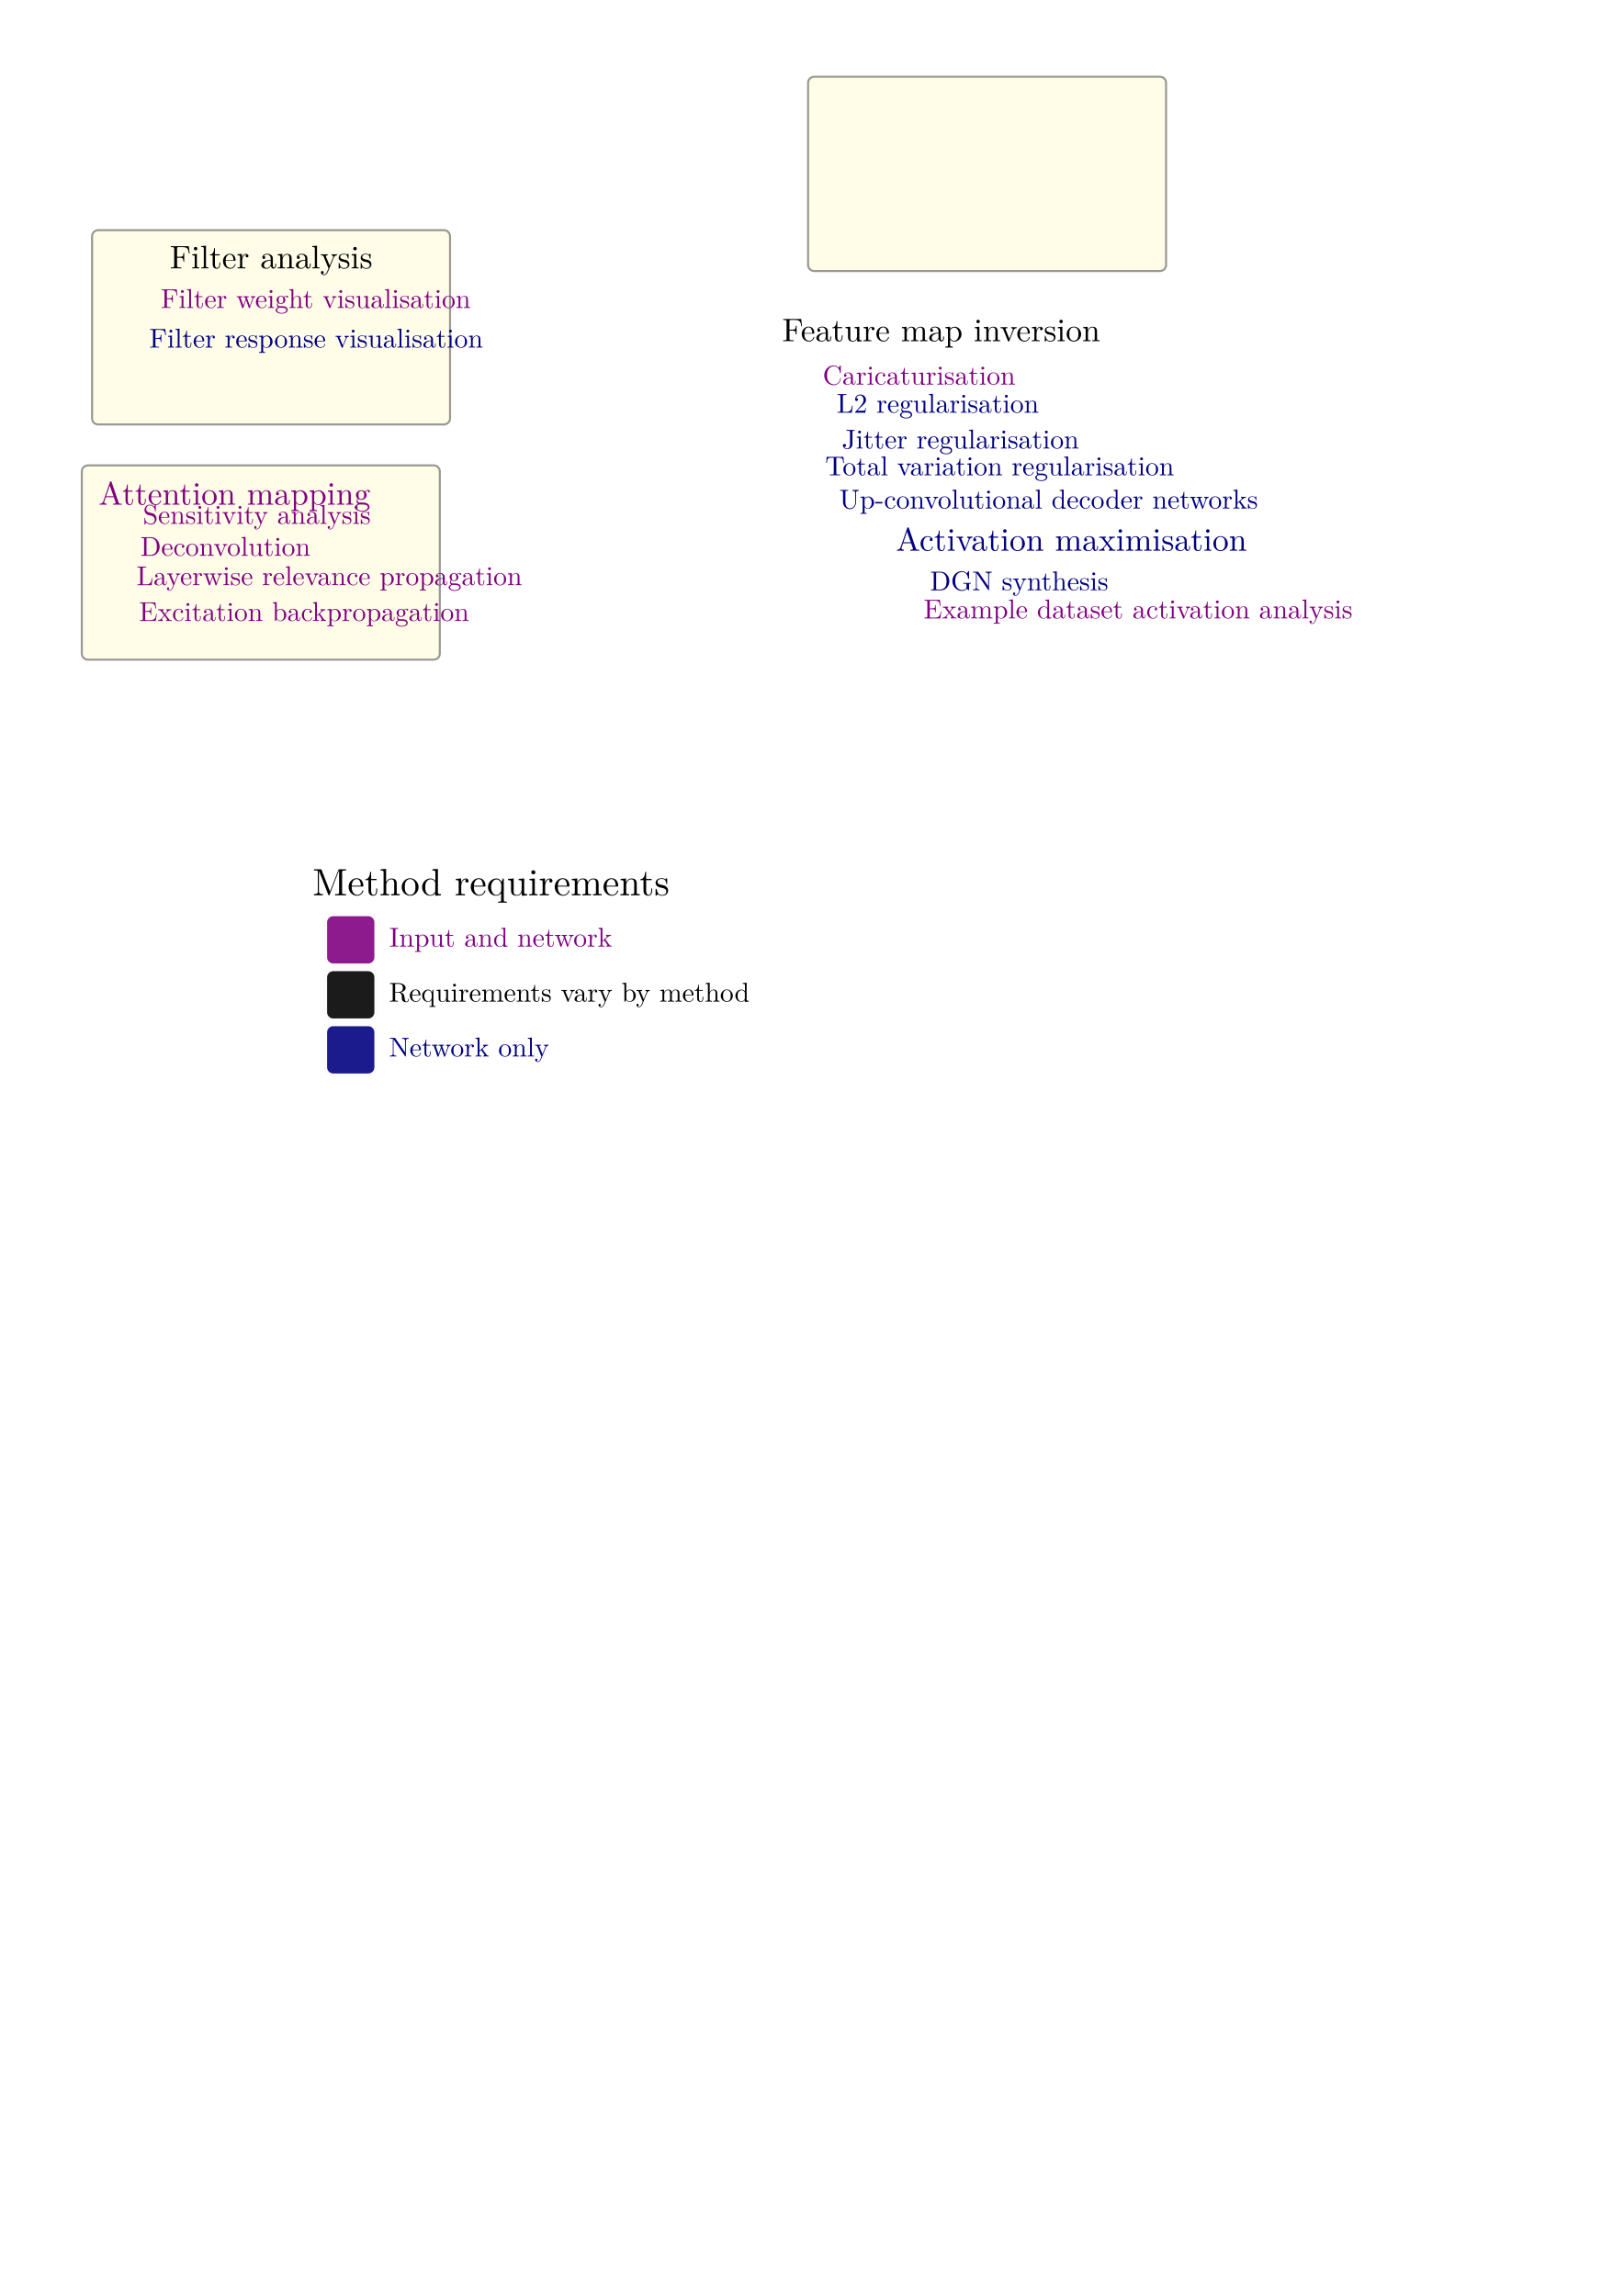
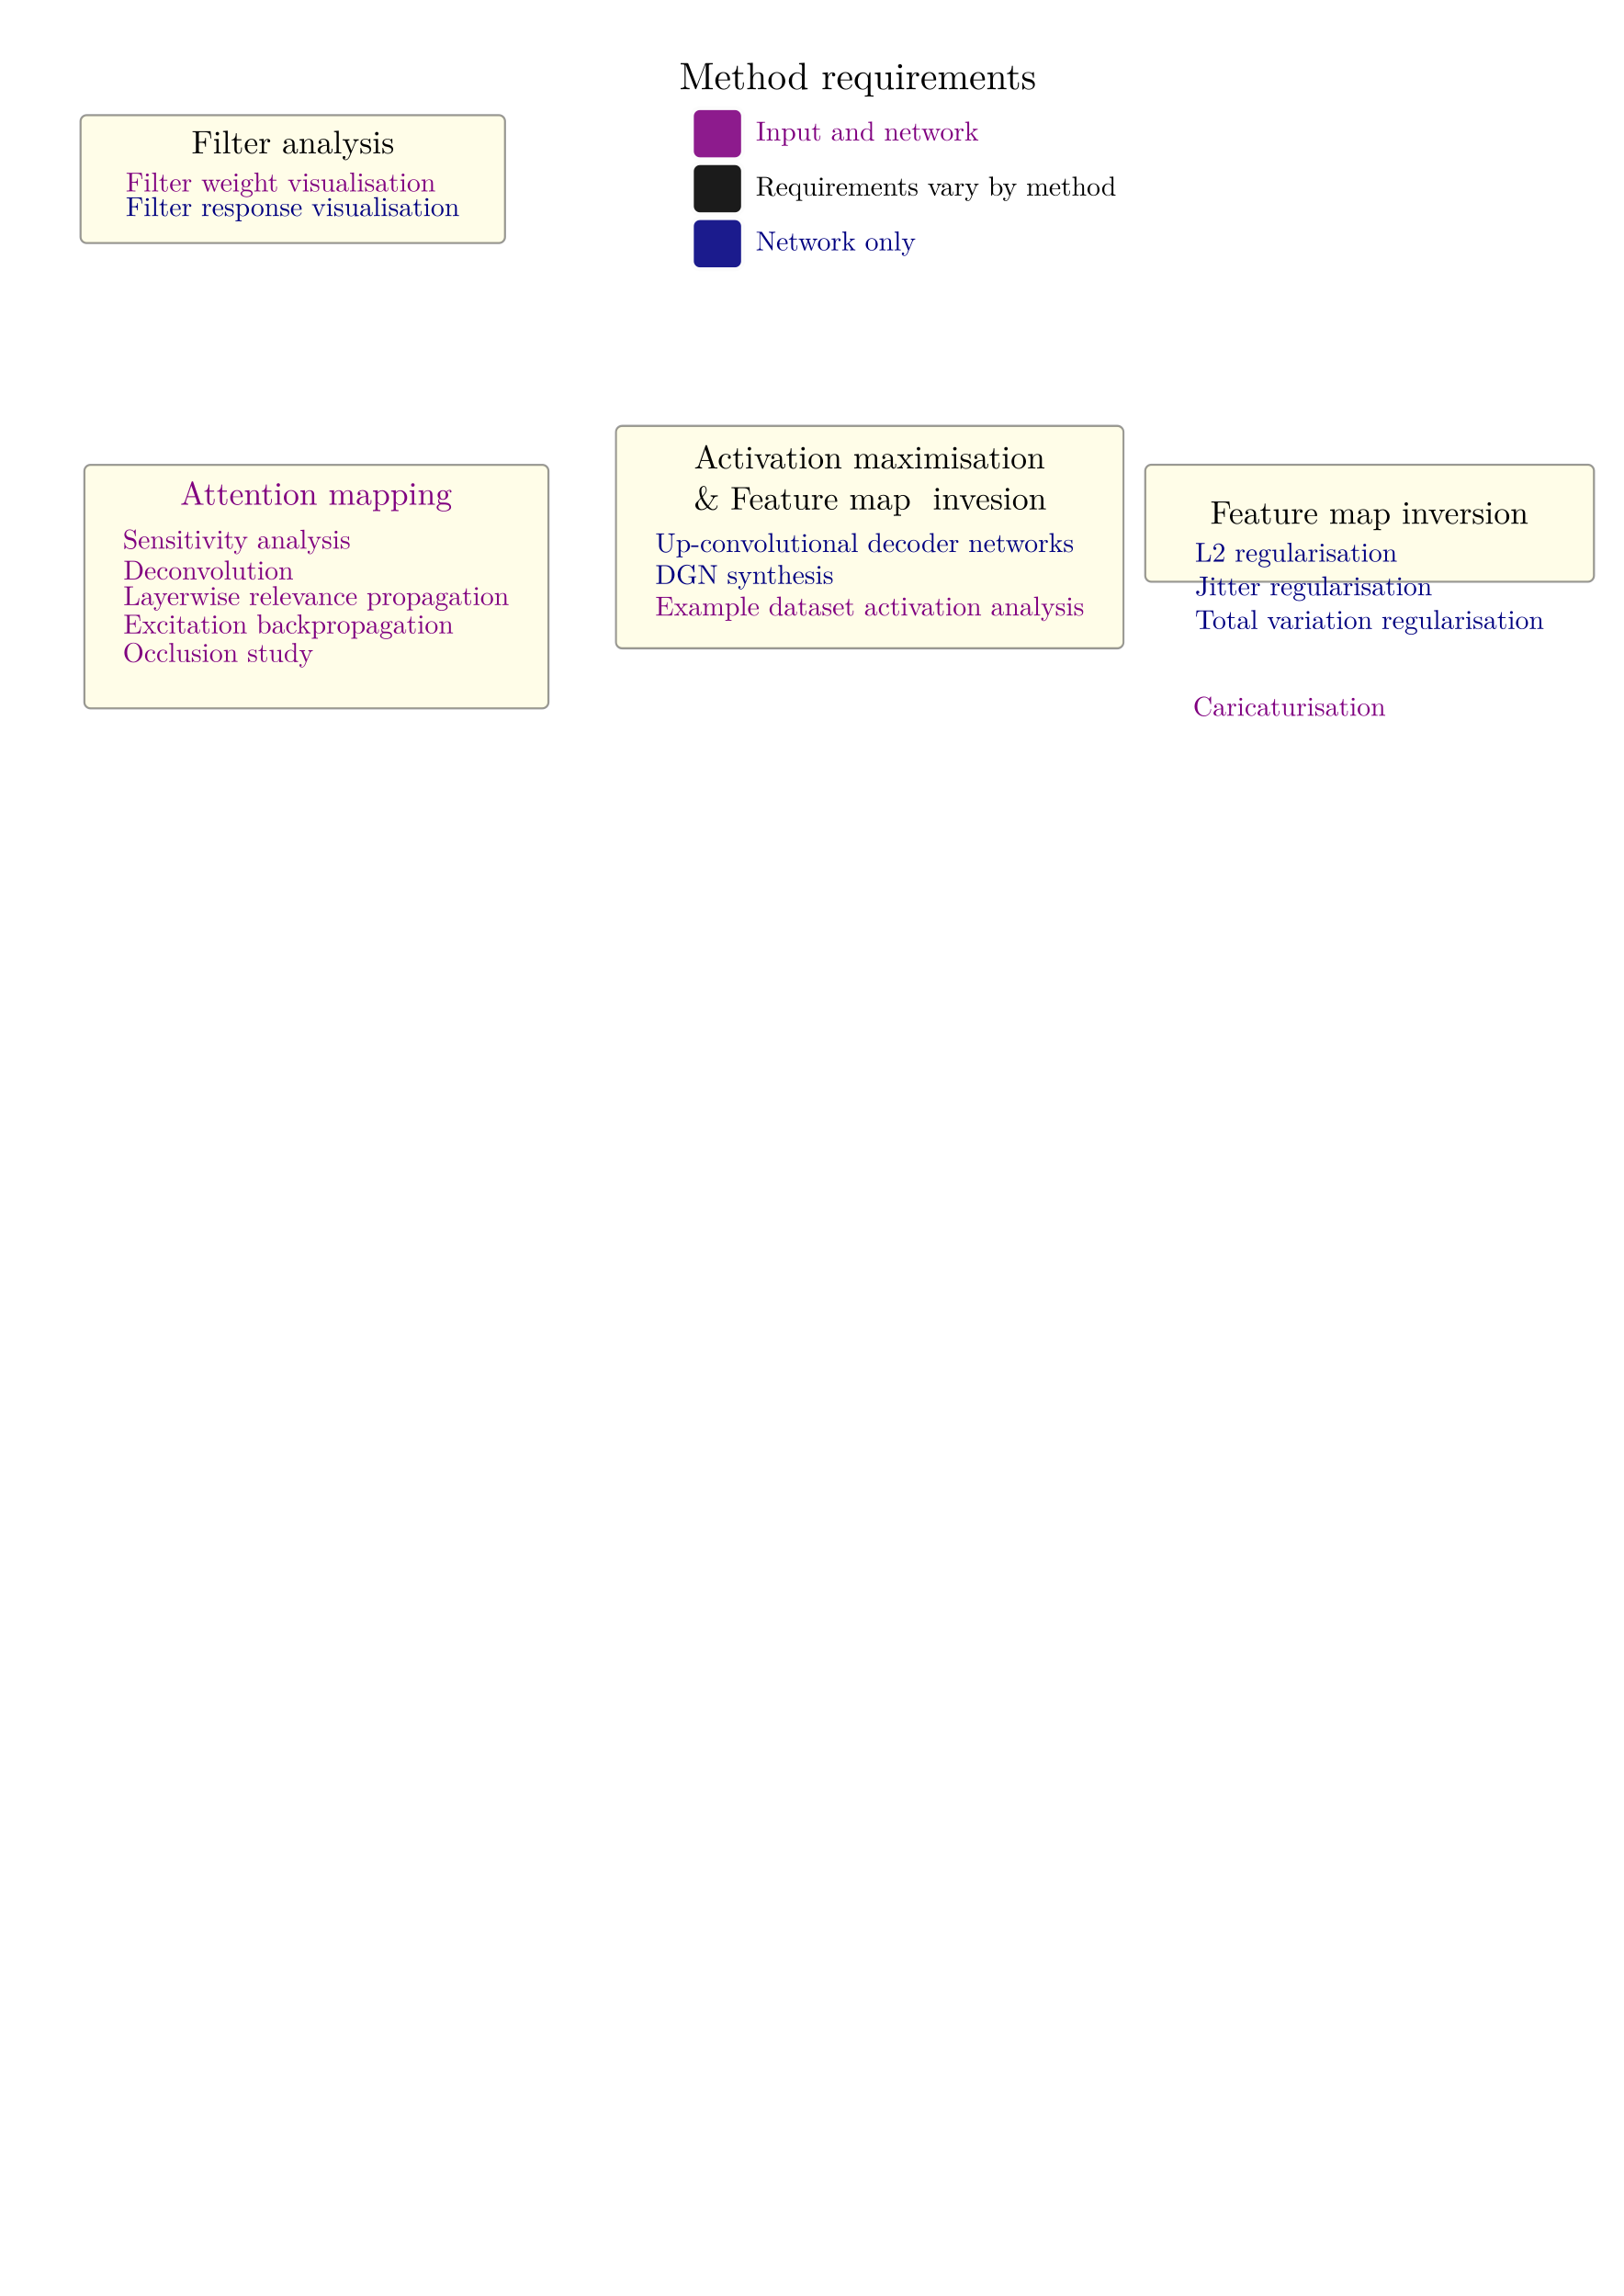
<svg xmlns="http://www.w3.org/2000/svg" width="210mm" height="297mm" viewBox="0 0 210 297" version="1.1" id="svg8">
  <defs id="defs2" />
  <g id="layer1">
-     <rect ry="0.794" rx="0.794" y="60.198" x="10.583" height="25.135" width="46.302" id="rect8516" style="opacity:1;vector-effect:none;fill:#fff692;fill-opacity:0.212;fill-rule:nonzero;stroke:#000000;stroke-width:0.265;stroke-linecap:butt;stroke-linejoin:miter;stroke-miterlimit:4;stroke-dasharray:none;stroke-dashoffset:0;stroke-opacity:0.4;paint-order:normal" />
-     <text xml:space="preserve" style="font-style:normal;font-variant:normal;font-weight:normal;font-stretch:normal;font-size:4.233px;line-height:125%;font-family:'Latin Modern Roman';-inkscape-font-specification:'Latin Modern Roman, Normal';font-variant-ligatures:normal;font-variant-caps:normal;font-variant-numeric:normal;font-feature-settings:normal;text-align:start;letter-spacing:0px;word-spacing:0px;writing-mode:lr-tb;text-anchor:start;fill:#000080;fill-opacity:1;stroke:none;stroke-width:0.265px;stroke-linecap:butt;stroke-linejoin:miter;stroke-opacity:1;" x="108.545" y="65.785" id="text8506">
-       <tspan id="tspan8504" x="108.545" y="65.785" style="font-style:normal;font-variant:normal;font-weight:normal;font-stretch:normal;font-size:3.528px;font-family:'Latin Modern Roman';-inkscape-font-specification:'Latin Modern Roman, Normal';font-variant-ligatures:normal;font-variant-caps:normal;font-variant-numeric:normal;font-feature-settings:normal;text-align:start;writing-mode:lr-tb;text-anchor:start;stroke-width:0.265px;fill:#000080;">Up-convolutional decoder networks</tspan>
+     <rect style="opacity:1;vector-effect:none;fill:#fff692;fill-opacity:0.212;fill-rule:nonzero;stroke:#000000;stroke-width:0.265;stroke-linecap:butt;stroke-linejoin:miter;stroke-miterlimit:4;stroke-dasharray:none;stroke-dashoffset:0;stroke-opacity:0.4;paint-order:normal" id="rect10187" width="58.035" height="15.137" x="148.119" y="60.115" rx="0.794" ry="0.794" />
+     <rect style="opacity:1;vector-effect:none;fill:#fff692;fill-opacity:0.212;fill-rule:nonzero;stroke:#000000;stroke-width:0.265;stroke-linecap:butt;stroke-linejoin:miter;stroke-miterlimit:4;stroke-dasharray:none;stroke-dashoffset:0;stroke-opacity:0.4;paint-order:normal" id="rect8419" width="54.895" height="16.542" x="10.419" y="14.898" rx="0.794" ry="0.794" />
+     <rect ry="0.794" rx="0.794" y="60.131" x="10.914" height="31.498" width="60.018" id="rect8516" style="opacity:1;vector-effect:none;fill:#fff692;fill-opacity:0.212;fill-rule:nonzero;stroke:#000000;stroke-width:0.265;stroke-linecap:butt;stroke-linejoin:miter;stroke-miterlimit:4;stroke-dasharray:none;stroke-dashoffset:0;stroke-opacity:0.4;paint-order:normal" />
+     <g id="g10162" transform="matrix(1,0,0,1.144642,-10.98423,53.46975)" style="stroke-width:0.935">
+       <rect style="opacity:1;vector-effect:none;fill:#fff692;fill-opacity:0.212;fill-rule:nonzero;stroke:#000000;stroke-width:0.248;stroke-linecap:butt;stroke-linejoin:miter;stroke-miterlimit:4;stroke-dasharray:none;stroke-dashoffset:0;stroke-opacity:0.4;paint-order:normal" id="rect8518" width="65.637" height="25.135" x="90.651" y="1.419" rx="0.794" ry="0.693" />
+     </g>
+     <text xml:space="preserve" style="font-style:normal;font-variant:normal;font-weight:normal;font-stretch:normal;font-size:4.233px;line-height:125%;font-family:'Latin Modern Roman';-inkscape-font-specification:'Latin Modern Roman, Normal';font-variant-ligatures:normal;font-variant-caps:normal;font-variant-numeric:normal;font-feature-settings:normal;text-align:start;letter-spacing:0px;word-spacing:0px;writing-mode:lr-tb;text-anchor:start;fill:#000000;fill-opacity:1;stroke:none;stroke-width:0.265px;stroke-linecap:butt;stroke-linejoin:miter;stroke-opacity:1" x="89.759" y="60.605" id="text8431">
+       <tspan id="tspan8429" x="89.759" y="60.605" style="font-style:normal;font-variant:normal;font-weight:normal;font-stretch:normal;font-size:4.233px;font-family:'Latin Modern Roman';-inkscape-font-specification:'Latin Modern Roman, Normal';font-variant-ligatures:normal;font-variant-caps:normal;font-variant-numeric:normal;font-feature-settings:normal;text-align:start;writing-mode:lr-tb;text-anchor:start;fill:#000000;stroke-width:0.265px">Activation maximisation</tspan>
+       <tspan x="89.759" y="65.896" style="font-style:normal;font-variant:normal;font-weight:normal;font-stretch:normal;font-size:4.233px;font-family:'Latin Modern Roman';-inkscape-font-specification:'Latin Modern Roman, Normal';font-variant-ligatures:normal;font-variant-caps:normal;font-variant-numeric:normal;font-feature-settings:normal;text-align:start;writing-mode:lr-tb;text-anchor:start;fill:#000000;stroke-width:0.265px" id="tspan10197">&amp; Feature map  invesion</tspan>
    </text>
-     <rect style="opacity:1;vector-effect:none;fill:#fff692;fill-opacity:0.212;fill-rule:nonzero;stroke:#000000;stroke-width:0.265;stroke-linecap:butt;stroke-linejoin:miter;stroke-miterlimit:4;stroke-dasharray:none;stroke-dashoffset:0;stroke-opacity:0.4;paint-order:normal" id="rect8419" width="46.302" height="25.135" x="11.906" y="29.771" rx="0.794" ry="0.794" />
-     <text xml:space="preserve" style="font-style:normal;font-variant:normal;font-weight:normal;font-stretch:normal;font-size:4.233px;line-height:125%;font-family:'Latin Modern Roman';-inkscape-font-specification:'Latin Modern Roman, Normal';font-variant-ligatures:normal;font-variant-caps:normal;font-variant-numeric:normal;font-feature-settings:normal;text-align:start;letter-spacing:0px;word-spacing:0px;writing-mode:lr-tb;text-anchor:start;fill:#000000;fill-opacity:1;stroke:none;stroke-width:0.265px;stroke-linecap:butt;stroke-linejoin:miter;stroke-opacity:1" x="21.951" y="34.717" id="text8423">
-       <tspan id="tspan8421" x="21.951" y="34.717" style="font-style:normal;font-variant:normal;font-weight:normal;font-stretch:normal;font-size:4.233px;font-family:'Latin Modern Roman';-inkscape-font-specification:'Latin Modern Roman, Normal';font-variant-ligatures:normal;font-variant-caps:normal;font-variant-numeric:normal;font-feature-settings:normal;text-align:start;writing-mode:lr-tb;text-anchor:start;stroke-width:0.265px">Filter analysis</tspan>
+     <text id="text8435" y="67.752" x="156.529" style="font-style:normal;font-variant:normal;font-weight:normal;font-stretch:normal;font-size:4.233px;line-height:125%;font-family:'Latin Modern Roman';-inkscape-font-specification:'Latin Modern Roman, Normal';font-variant-ligatures:normal;font-variant-caps:normal;font-variant-numeric:normal;font-feature-settings:normal;text-align:start;letter-spacing:0px;word-spacing:0px;writing-mode:lr-tb;text-anchor:start;fill:#000000;fill-opacity:1;stroke:none;stroke-width:0.265px;stroke-linecap:butt;stroke-linejoin:miter;stroke-opacity:1" xml:space="preserve">
+       <tspan style="font-style:normal;font-variant:normal;font-weight:normal;font-stretch:normal;font-size:4.233px;font-family:'Latin Modern Roman';-inkscape-font-specification:'Latin Modern Roman, Normal';font-variant-ligatures:normal;font-variant-caps:normal;font-variant-numeric:normal;font-feature-settings:normal;text-align:start;writing-mode:lr-tb;text-anchor:start;stroke-width:0.265px" y="67.752" x="156.529" id="tspan8433">Feature map inversion</tspan>
    </text>
-     <text id="text8427" y="65.29" x="12.741" style="font-style:normal;font-variant:normal;font-weight:normal;font-stretch:normal;font-size:4.233px;line-height:125%;font-family:'Latin Modern Roman';-inkscape-font-specification:'Latin Modern Roman, Normal';font-variant-ligatures:normal;font-variant-caps:normal;font-variant-numeric:normal;font-feature-settings:normal;text-align:start;letter-spacing:0px;word-spacing:0px;writing-mode:lr-tb;text-anchor:start;fill:#800080;fill-opacity:1;stroke:none;stroke-width:0.265px;stroke-linecap:butt;stroke-linejoin:miter;stroke-opacity:1;" xml:space="preserve">
-       <tspan style="font-style:normal;font-variant:normal;font-weight:normal;font-stretch:normal;font-size:4.233px;font-family:'Latin Modern Roman';-inkscape-font-specification:'Latin Modern Roman, Normal';font-variant-ligatures:normal;font-variant-caps:normal;font-variant-numeric:normal;font-feature-settings:normal;text-align:start;writing-mode:lr-tb;text-anchor:start;stroke-width:0.265px;fill:#800080;" y="65.29" x="12.741" id="tspan8425">Attention mapping</tspan>
+     <text xml:space="preserve" style="font-style:normal;font-variant:normal;font-weight:normal;font-stretch:normal;font-size:4.233px;line-height:125%;font-family:'Latin Modern Roman';-inkscape-font-specification:'Latin Modern Roman, Normal';font-variant-ligatures:normal;font-variant-caps:normal;font-variant-numeric:normal;font-feature-settings:normal;text-align:start;letter-spacing:0px;word-spacing:0px;writing-mode:lr-tb;text-anchor:start;fill:#000000;fill-opacity:1;stroke:none;stroke-width:0.265px;stroke-linecap:butt;stroke-linejoin:miter;stroke-opacity:1" x="24.761" y="19.844" id="text8423">
+       <tspan id="tspan8421" x="24.761" y="19.844" style="font-style:normal;font-variant:normal;font-weight:normal;font-stretch:normal;font-size:4.233px;font-family:'Latin Modern Roman';-inkscape-font-specification:'Latin Modern Roman, Normal';font-variant-ligatures:normal;font-variant-caps:normal;font-variant-numeric:normal;font-feature-settings:normal;text-align:start;writing-mode:lr-tb;text-anchor:start;stroke-width:0.265px">Filter analysis</tspan>
    </text>
-     <text xml:space="preserve" style="font-style:normal;font-variant:normal;font-weight:normal;font-stretch:normal;font-size:4.233px;line-height:125%;font-family:'Latin Modern Roman';-inkscape-font-specification:'Latin Modern Roman, Normal';font-variant-ligatures:normal;font-variant-caps:normal;font-variant-numeric:normal;font-feature-settings:normal;text-align:start;letter-spacing:0px;word-spacing:0px;writing-mode:lr-tb;text-anchor:start;fill:#000080;fill-opacity:1;stroke:none;stroke-width:0.265px;stroke-linecap:butt;stroke-linejoin:miter;stroke-opacity:1;" x="115.861" y="71.239" id="text8431">
-       <tspan id="tspan8429" x="115.861" y="71.239" style="font-style:normal;font-variant:normal;font-weight:normal;font-stretch:normal;font-size:4.233px;font-family:'Latin Modern Roman';-inkscape-font-specification:'Latin Modern Roman, Normal';font-variant-ligatures:normal;font-variant-caps:normal;font-variant-numeric:normal;font-feature-settings:normal;text-align:start;writing-mode:lr-tb;text-anchor:start;stroke-width:0.265px;fill:#000080;">Activation maximisation</tspan>
-     </text>
-     <text id="text8435" y="44.137" x="101.153" style="font-style:normal;font-variant:normal;font-weight:normal;font-stretch:normal;font-size:4.233px;line-height:125%;font-family:'Latin Modern Roman';-inkscape-font-specification:'Latin Modern Roman, Normal';font-variant-ligatures:normal;font-variant-caps:normal;font-variant-numeric:normal;font-feature-settings:normal;text-align:start;letter-spacing:0px;word-spacing:0px;writing-mode:lr-tb;text-anchor:start;fill:#000000;fill-opacity:1;stroke:none;stroke-width:0.265px;stroke-linecap:butt;stroke-linejoin:miter;stroke-opacity:1" xml:space="preserve">
-       <tspan style="font-style:normal;font-variant:normal;font-weight:normal;font-stretch:normal;font-size:4.233px;font-family:'Latin Modern Roman';-inkscape-font-specification:'Latin Modern Roman, Normal';font-variant-ligatures:normal;font-variant-caps:normal;font-variant-numeric:normal;font-feature-settings:normal;text-align:start;writing-mode:lr-tb;text-anchor:start;stroke-width:0.265px" y="44.137" x="101.153" id="tspan8433">Feature map inversion</tspan>
-     </text>
-     <text id="text8443" y="39.84" x="20.794" style="font-style:normal;font-variant:normal;font-weight:normal;font-stretch:normal;font-size:4.233px;line-height:125%;font-family:'Latin Modern Roman';-inkscape-font-specification:'Latin Modern Roman, Normal';font-variant-ligatures:normal;font-variant-caps:normal;font-variant-numeric:normal;font-feature-settings:normal;text-align:start;letter-spacing:0px;word-spacing:0px;writing-mode:lr-tb;text-anchor:start;fill:#800080;fill-opacity:1;stroke:none;stroke-width:0.265px;stroke-linecap:butt;stroke-linejoin:miter;stroke-opacity:1;" xml:space="preserve">
-       <tspan style="font-style:normal;font-variant:normal;font-weight:normal;font-stretch:normal;font-size:3.528px;font-family:'Latin Modern Roman';-inkscape-font-specification:'Latin Modern Roman, Normal';font-variant-ligatures:normal;font-variant-caps:normal;font-variant-numeric:normal;font-feature-settings:normal;text-align:start;writing-mode:lr-tb;text-anchor:start;stroke-width:0.265px;fill:#800080;" y="39.84" x="20.794" id="tspan8441">Filter weight visualisation</tspan>
-     </text>
-     <text xml:space="preserve" style="font-style:normal;font-variant:normal;font-weight:normal;font-stretch:normal;font-size:4.233px;line-height:125%;font-family:'Latin Modern Roman';-inkscape-font-specification:'Latin Modern Roman, Normal';font-variant-ligatures:normal;font-variant-caps:normal;font-variant-numeric:normal;font-feature-settings:normal;text-align:start;letter-spacing:0px;word-spacing:0px;writing-mode:lr-tb;text-anchor:start;fill:#000080;fill-opacity:1;stroke:none;stroke-width:0.265px;stroke-linecap:butt;stroke-linejoin:miter;stroke-opacity:1;" x="19.307" y="44.963" id="text8447">
-       <tspan id="tspan8445" x="19.307" y="44.963" style="font-style:normal;font-variant:normal;font-weight:normal;font-stretch:normal;font-size:3.528px;font-family:'Latin Modern Roman';-inkscape-font-specification:'Latin Modern Roman, Normal';font-variant-ligatures:normal;font-variant-caps:normal;font-variant-numeric:normal;font-feature-settings:normal;text-align:start;writing-mode:lr-tb;text-anchor:start;stroke-width:0.265px;fill:#000080;">Filter response visualisation</tspan>
-     </text>
-     <text id="text8451" y="71.9" x="18.15" style="font-style:normal;font-variant:normal;font-weight:normal;font-stretch:normal;font-size:4.233px;line-height:125%;font-family:'Latin Modern Roman';-inkscape-font-specification:'Latin Modern Roman, Normal';font-variant-ligatures:normal;font-variant-caps:normal;font-variant-numeric:normal;font-feature-settings:normal;text-align:start;letter-spacing:0px;word-spacing:0px;writing-mode:lr-tb;text-anchor:start;fill:#800080;fill-opacity:1;stroke:none;stroke-width:0.265px;stroke-linecap:butt;stroke-linejoin:miter;stroke-opacity:1;" xml:space="preserve">
-       <tspan style="font-style:normal;font-variant:normal;font-weight:normal;font-stretch:normal;font-size:3.528px;font-family:'Latin Modern Roman';-inkscape-font-specification:'Latin Modern Roman, Normal';font-variant-ligatures:normal;font-variant-caps:normal;font-variant-numeric:normal;font-feature-settings:normal;text-align:start;writing-mode:lr-tb;text-anchor:start;stroke-width:0.265px;fill:#800080;" y="71.9" x="18.15" id="tspan8449">Deconvolution</tspan>
-     </text>
-     <text xml:space="preserve" style="font-style:normal;font-variant:normal;font-weight:normal;font-stretch:normal;font-size:4.233px;line-height:125%;font-family:'Latin Modern Roman';-inkscape-font-specification:'Latin Modern Roman, Normal';font-variant-ligatures:normal;font-variant-caps:normal;font-variant-numeric:normal;font-feature-settings:normal;text-align:start;letter-spacing:0px;word-spacing:0px;writing-mode:lr-tb;text-anchor:start;fill:#800080;fill-opacity:1;stroke:none;stroke-width:0.265px;stroke-linecap:butt;stroke-linejoin:miter;stroke-opacity:1;" x="17.655" y="75.701" id="text8455">
-       <tspan id="tspan8453" x="17.655" y="75.701" style="font-style:normal;font-variant:normal;font-weight:normal;font-stretch:normal;font-size:3.528px;font-family:'Latin Modern Roman';-inkscape-font-specification:'Latin Modern Roman, Normal';font-variant-ligatures:normal;font-variant-caps:normal;font-variant-numeric:normal;font-feature-settings:normal;text-align:start;writing-mode:lr-tb;text-anchor:start;stroke-width:0.265px;fill:#800080;">Layerwise relevance propagation</tspan>
-     </text>
-     <text id="text8459" y="80.328" x="17.985" style="font-style:normal;font-variant:normal;font-weight:normal;font-stretch:normal;font-size:4.233px;line-height:125%;font-family:'Latin Modern Roman';-inkscape-font-specification:'Latin Modern Roman, Normal';font-variant-ligatures:normal;font-variant-caps:normal;font-variant-numeric:normal;font-feature-settings:normal;text-align:start;letter-spacing:0px;word-spacing:0px;writing-mode:lr-tb;text-anchor:start;fill:#800080;fill-opacity:1;stroke:none;stroke-width:0.265px;stroke-linecap:butt;stroke-linejoin:miter;stroke-opacity:1;" xml:space="preserve">
-       <tspan style="font-style:normal;font-variant:normal;font-weight:normal;font-stretch:normal;font-size:3.528px;font-family:'Latin Modern Roman';-inkscape-font-specification:'Latin Modern Roman, Normal';font-variant-ligatures:normal;font-variant-caps:normal;font-variant-numeric:normal;font-feature-settings:normal;text-align:start;writing-mode:lr-tb;text-anchor:start;stroke-width:0.265px;fill:#800080;" y="80.328" x="17.985" id="tspan8457">Excitation backpropagation</tspan>
-     </text>
-     <text xml:space="preserve" style="font-style:normal;font-variant:normal;font-weight:normal;font-stretch:normal;font-size:4.233px;line-height:125%;font-family:'Latin Modern Roman';-inkscape-font-specification:'Latin Modern Roman, Normal';font-variant-ligatures:normal;font-variant-caps:normal;font-variant-numeric:normal;font-feature-settings:normal;text-align:start;letter-spacing:0px;word-spacing:0px;writing-mode:lr-tb;text-anchor:start;fill:#800080;fill-opacity:1;stroke:none;stroke-width:0.265px;stroke-linecap:butt;stroke-linejoin:miter;stroke-opacity:1;" x="106.397" y="49.755" id="text8463">
-       <tspan id="tspan8461" x="106.397" y="49.755" style="font-style:normal;font-variant:normal;font-weight:normal;font-stretch:normal;font-size:3.528px;font-family:'Latin Modern Roman';-inkscape-font-specification:'Latin Modern Roman, Normal';font-variant-ligatures:normal;font-variant-caps:normal;font-variant-numeric:normal;font-feature-settings:normal;text-align:start;writing-mode:lr-tb;text-anchor:start;stroke-width:0.265px;fill:#800080;">Caricaturisation</tspan>
-     </text>
-     <text id="text8486" y="76.362" x="120.278" style="font-style:normal;font-variant:normal;font-weight:normal;font-stretch:normal;font-size:4.233px;line-height:125%;font-family:'Latin Modern Roman';-inkscape-font-specification:'Latin Modern Roman, Normal';font-variant-ligatures:normal;font-variant-caps:normal;font-variant-numeric:normal;font-feature-settings:normal;text-align:start;letter-spacing:0px;word-spacing:0px;writing-mode:lr-tb;text-anchor:start;fill:#000080;fill-opacity:1;stroke:none;stroke-width:0.265px;stroke-linecap:butt;stroke-linejoin:miter;stroke-opacity:1;" xml:space="preserve">
-       <tspan style="font-style:normal;font-variant:normal;font-weight:normal;font-stretch:normal;font-size:3.528px;font-family:'Latin Modern Roman';-inkscape-font-specification:'Latin Modern Roman, Normal';font-variant-ligatures:normal;font-variant-caps:normal;font-variant-numeric:normal;font-feature-settings:normal;text-align:start;writing-mode:lr-tb;text-anchor:start;stroke-width:0.265px;fill:#000080;" y="76.362" x="120.278" id="tspan8484">DGN synthesis</tspan>
+     <g id="g10113" transform="translate(-3.044083,-17.02135)">
+       <text xml:space="preserve" style="font-style:normal;font-variant:normal;font-weight:normal;font-stretch:normal;font-size:4.233px;line-height:125%;font-family:'Latin Modern Roman';-inkscape-font-specification:'Latin Modern Roman, Normal';font-variant-ligatures:normal;font-variant-caps:normal;font-variant-numeric:normal;font-feature-settings:normal;text-align:start;letter-spacing:0px;word-spacing:0px;writing-mode:lr-tb;text-anchor:start;fill:#800080;fill-opacity:1;stroke:none;stroke-width:0.265px;stroke-linecap:butt;stroke-linejoin:miter;stroke-opacity:1" x="19.307" y="41.788" id="text8443">
+         <tspan id="tspan8441" x="19.307" y="41.788" style="font-style:normal;font-variant:normal;font-weight:normal;font-stretch:normal;font-size:3.528px;font-family:'Latin Modern Roman';-inkscape-font-specification:'Latin Modern Roman, Normal';font-variant-ligatures:normal;font-variant-caps:normal;font-variant-numeric:normal;font-feature-settings:normal;text-align:start;writing-mode:lr-tb;text-anchor:start;fill:#800080;stroke-width:0.265px">Filter weight visualisation</tspan>
+       </text>
+       <text id="text8447" y="44.963" x="19.307" style="font-style:normal;font-variant:normal;font-weight:normal;font-stretch:normal;font-size:4.233px;line-height:125%;font-family:'Latin Modern Roman';-inkscape-font-specification:'Latin Modern Roman, Normal';font-variant-ligatures:normal;font-variant-caps:normal;font-variant-numeric:normal;font-feature-settings:normal;text-align:start;letter-spacing:0px;word-spacing:0px;writing-mode:lr-tb;text-anchor:start;fill:#000080;fill-opacity:1;stroke:none;stroke-width:0.265px;stroke-linecap:butt;stroke-linejoin:miter;stroke-opacity:1" xml:space="preserve">
+         <tspan style="font-style:normal;font-variant:normal;font-weight:normal;font-stretch:normal;font-size:3.528px;font-family:'Latin Modern Roman';-inkscape-font-specification:'Latin Modern Roman, Normal';font-variant-ligatures:normal;font-variant-caps:normal;font-variant-numeric:normal;font-feature-settings:normal;text-align:start;writing-mode:lr-tb;text-anchor:start;fill:#000080;stroke-width:0.265px" y="44.963" x="19.307" id="tspan8445">Filter response visualisation</tspan>
+       </text>
+     </g>
+     <text xml:space="preserve" style="font-style:normal;font-variant:normal;font-weight:normal;font-stretch:normal;font-size:4.233px;line-height:125%;font-family:'Latin Modern Roman';-inkscape-font-specification:'Latin Modern Roman, Normal';font-variant-ligatures:normal;font-variant-caps:normal;font-variant-numeric:normal;font-feature-settings:normal;text-align:start;letter-spacing:0px;word-spacing:0px;writing-mode:lr-tb;text-anchor:start;fill:#800080;fill-opacity:1;stroke:none;stroke-width:0.265px;stroke-linecap:butt;stroke-linejoin:miter;stroke-opacity:1" x="154.292" y="92.587" id="text8463">
+       <tspan id="tspan8461" x="154.292" y="92.587" style="font-style:normal;font-variant:normal;font-weight:normal;font-stretch:normal;font-size:3.528px;font-family:'Latin Modern Roman';-inkscape-font-specification:'Latin Modern Roman, Normal';font-variant-ligatures:normal;font-variant-caps:normal;font-variant-numeric:normal;font-feature-settings:normal;text-align:start;writing-mode:lr-tb;text-anchor:start;fill:#800080;stroke-width:0.265px">Caricaturisation</tspan>
    </text>
    <text xml:space="preserve" style="font-style:normal;font-variant:normal;font-weight:normal;font-stretch:normal;font-size:4.233px;line-height:125%;font-family:'Latin Modern Roman';-inkscape-font-specification:'Latin Modern Roman, Normal';font-variant-ligatures:normal;font-variant-caps:normal;font-variant-numeric:normal;font-feature-settings:normal;text-align:start;letter-spacing:0px;word-spacing:0px;writing-mode:lr-tb;text-anchor:start;fill:#000000;fill-opacity:1;stroke:none;stroke-width:0.265px;stroke-linecap:butt;stroke-linejoin:miter;stroke-opacity:1" x="16.828" y="90.904" id="text8490">
      <tspan id="tspan8488" x="16.828" y="94.845" style="font-style:normal;font-variant:normal;font-weight:normal;font-stretch:normal;font-size:3.528px;font-family:'Latin Modern Roman';-inkscape-font-specification:'Latin Modern Roman, Normal';font-variant-ligatures:normal;font-variant-caps:normal;font-variant-numeric:normal;font-feature-settings:normal;text-align:start;writing-mode:lr-tb;text-anchor:start;stroke-width:0.265px" />
    </text>
-     <text xml:space="preserve" style="font-style:normal;font-variant:normal;font-weight:normal;font-stretch:normal;font-size:4.233px;line-height:125%;font-family:'Latin Modern Roman';-inkscape-font-specification:'Latin Modern Roman, Normal';font-variant-ligatures:normal;font-variant-caps:normal;font-variant-numeric:normal;font-feature-settings:normal;text-align:start;letter-spacing:0px;word-spacing:0px;writing-mode:lr-tb;text-anchor:start;fill:#800080;fill-opacity:1;stroke:none;stroke-width:0.265px;stroke-linecap:butt;stroke-linejoin:miter;stroke-opacity:1;" x="18.481" y="67.768" id="text8494">
-       <tspan id="tspan8492" x="18.481" y="67.768" style="font-style:normal;font-variant:normal;font-weight:normal;font-stretch:normal;font-size:3.528px;font-family:'Latin Modern Roman';-inkscape-font-specification:'Latin Modern Roman, Normal';font-variant-ligatures:normal;font-variant-caps:normal;font-variant-numeric:normal;font-feature-settings:normal;text-align:start;writing-mode:lr-tb;text-anchor:start;stroke-width:0.265px;fill:#800080;">Sensitivity analysis</tspan>
+     <text xml:space="preserve" style="font-style:normal;font-variant:normal;font-weight:normal;font-stretch:normal;font-size:4.233px;line-height:125%;font-family:'Latin Modern Roman';-inkscape-font-specification:'Latin Modern Roman, Normal';font-variant-ligatures:normal;font-variant-caps:normal;font-variant-numeric:normal;font-feature-settings:normal;text-align:start;letter-spacing:0px;word-spacing:0px;writing-mode:lr-tb;text-anchor:start;fill:#000080;fill-opacity:1;stroke:none;stroke-width:0.265px;stroke-linecap:butt;stroke-linejoin:miter;stroke-opacity:1" x="154.561" y="72.653" id="text8498">
+       <tspan id="tspan8496" x="154.561" y="72.653" style="font-style:normal;font-variant:normal;font-weight:normal;font-stretch:normal;font-size:3.528px;font-family:'Latin Modern Roman';-inkscape-font-specification:'Latin Modern Roman, Normal';font-variant-ligatures:normal;font-variant-caps:normal;font-variant-numeric:normal;font-feature-settings:normal;text-align:start;writing-mode:lr-tb;text-anchor:start;fill:#000080;stroke-width:0.265px">L2 regularisation</tspan>
    </text>
-     <text xml:space="preserve" style="font-style:normal;font-variant:normal;font-weight:normal;font-stretch:normal;font-size:4.233px;line-height:125%;font-family:'Latin Modern Roman';-inkscape-font-specification:'Latin Modern Roman, Normal';font-variant-ligatures:normal;font-variant-caps:normal;font-variant-numeric:normal;font-feature-settings:normal;text-align:start;letter-spacing:0px;word-spacing:0px;writing-mode:lr-tb;text-anchor:start;fill:#000080;fill-opacity:1;stroke:none;stroke-width:0.265px;stroke-linecap:butt;stroke-linejoin:miter;stroke-opacity:1;" x="108.215" y="53.391" id="text8498">
-       <tspan id="tspan8496" x="108.215" y="53.391" style="font-style:normal;font-variant:normal;font-weight:normal;font-stretch:normal;font-size:3.528px;font-family:'Latin Modern Roman';-inkscape-font-specification:'Latin Modern Roman, Normal';font-variant-ligatures:normal;font-variant-caps:normal;font-variant-numeric:normal;font-feature-settings:normal;text-align:start;writing-mode:lr-tb;text-anchor:start;stroke-width:0.265px;fill:#000080;">L2 regularisation</tspan>
-     </text>
-     <text id="text8502" y="58.018" x="108.876" style="font-style:normal;font-variant:normal;font-weight:normal;font-stretch:normal;font-size:4.233px;line-height:125%;font-family:'Latin Modern Roman';-inkscape-font-specification:'Latin Modern Roman, Normal';font-variant-ligatures:normal;font-variant-caps:normal;font-variant-numeric:normal;font-feature-settings:normal;text-align:start;letter-spacing:0px;word-spacing:0px;writing-mode:lr-tb;text-anchor:start;fill:#000080;fill-opacity:1;stroke:none;stroke-width:0.265px;stroke-linecap:butt;stroke-linejoin:miter;stroke-opacity:1;" xml:space="preserve">
-       <tspan style="font-style:normal;font-variant:normal;font-weight:normal;font-stretch:normal;font-size:3.528px;font-family:'Latin Modern Roman';-inkscape-font-specification:'Latin Modern Roman, Normal';font-variant-ligatures:normal;font-variant-caps:normal;font-variant-numeric:normal;font-feature-settings:normal;text-align:start;writing-mode:lr-tb;text-anchor:start;stroke-width:0.265px;fill:#000080;" y="58.018" x="108.876" id="tspan8500">Jitter regularisation</tspan>
+     <text id="text8502" y="77.007" x="154.561" style="font-style:normal;font-variant:normal;font-weight:normal;font-stretch:normal;font-size:4.233px;line-height:125%;font-family:'Latin Modern Roman';-inkscape-font-specification:'Latin Modern Roman, Normal';font-variant-ligatures:normal;font-variant-caps:normal;font-variant-numeric:normal;font-feature-settings:normal;text-align:start;letter-spacing:0px;word-spacing:0px;writing-mode:lr-tb;text-anchor:start;fill:#000080;fill-opacity:1;stroke:none;stroke-width:0.265px;stroke-linecap:butt;stroke-linejoin:miter;stroke-opacity:1" xml:space="preserve">
+       <tspan style="font-style:normal;font-variant:normal;font-weight:normal;font-stretch:normal;font-size:3.528px;font-family:'Latin Modern Roman';-inkscape-font-specification:'Latin Modern Roman, Normal';font-variant-ligatures:normal;font-variant-caps:normal;font-variant-numeric:normal;font-feature-settings:normal;text-align:start;writing-mode:lr-tb;text-anchor:start;fill:#000080;stroke-width:0.265px" y="77.007" x="154.561" id="tspan8500">Jitter regularisation</tspan>
    </text>
    <flowRoot xml:space="preserve" id="flowRoot8508" style="fill:black;stroke:none;stroke-opacity:1;stroke-width:1px;stroke-linejoin:miter;stroke-linecap:butt;fill-opacity:1;font-family:sans-serif;font-style:normal;font-weight:normal;font-size:40px;line-height:125%;letter-spacing:0px;word-spacing:0px">
      <flowRegion id="flowRegion8510">
        <rect id="rect8512" width="295" height="160" x="-5" y="257.52" />
      </flowRegion>
      <flowPara id="flowPara8514" />
    </flowRoot>
-     <rect ry="0.794" rx="0.794" y="9.927" x="104.51" height="25.135" width="46.302" id="rect8518" style="opacity:1;vector-effect:none;fill:#fff692;fill-opacity:0.212;fill-rule:nonzero;stroke:#000000;stroke-width:0.265;stroke-linecap:butt;stroke-linejoin:miter;stroke-miterlimit:4;stroke-dasharray:none;stroke-dashoffset:0;stroke-opacity:0.4;paint-order:normal" />
-     <text xml:space="preserve" style="font-style:normal;font-variant:normal;font-weight:normal;font-stretch:normal;font-size:4.233px;line-height:125%;font-family:'Latin Modern Roman';-inkscape-font-specification:'Latin Modern Roman, Normal';font-variant-ligatures:normal;font-variant-caps:normal;font-variant-numeric:normal;font-feature-settings:normal;text-align:start;letter-spacing:0px;word-spacing:0px;writing-mode:lr-tb;text-anchor:start;fill:#000080;fill-opacity:1;stroke:none;stroke-width:0.265px;stroke-linecap:butt;stroke-linejoin:miter;stroke-opacity:1;" x="106.728" y="61.489" id="text8522">
-       <tspan id="tspan8520" x="106.728" y="61.489" style="font-style:normal;font-variant:normal;font-weight:normal;font-stretch:normal;font-size:3.528px;font-family:'Latin Modern Roman';-inkscape-font-specification:'Latin Modern Roman, Normal';font-variant-ligatures:normal;font-variant-caps:normal;font-variant-numeric:normal;font-feature-settings:normal;text-align:start;writing-mode:lr-tb;text-anchor:start;stroke-width:0.265px;fill:#000080;">Total variation regularisation</tspan>
+     <text xml:space="preserve" style="font-style:normal;font-variant:normal;font-weight:normal;font-stretch:normal;font-size:4.233px;line-height:125%;font-family:'Latin Modern Roman';-inkscape-font-specification:'Latin Modern Roman, Normal';font-variant-ligatures:normal;font-variant-caps:normal;font-variant-numeric:normal;font-feature-settings:normal;text-align:start;letter-spacing:0px;word-spacing:0px;writing-mode:lr-tb;text-anchor:start;fill:#000080;fill-opacity:1;stroke:none;stroke-width:0.265px;stroke-linecap:butt;stroke-linejoin:miter;stroke-opacity:1" x="154.561" y="81.36" id="text8522">
+       <tspan id="tspan8520" x="154.561" y="81.36" style="font-style:normal;font-variant:normal;font-weight:normal;font-stretch:normal;font-size:3.528px;font-family:'Latin Modern Roman';-inkscape-font-specification:'Latin Modern Roman, Normal';font-variant-ligatures:normal;font-variant-caps:normal;font-variant-numeric:normal;font-feature-settings:normal;text-align:start;writing-mode:lr-tb;text-anchor:start;fill:#000080;stroke-width:0.265px">Total variation regularisation</tspan>
    </text>
-     <text id="text8526" y="79.997" x="119.452" style="font-style:normal;font-variant:normal;font-weight:normal;font-stretch:normal;font-size:4.233px;line-height:125%;font-family:'Latin Modern Roman';-inkscape-font-specification:'Latin Modern Roman, Normal';font-variant-ligatures:normal;font-variant-caps:normal;font-variant-numeric:normal;font-feature-settings:normal;text-align:start;letter-spacing:0px;word-spacing:0px;writing-mode:lr-tb;text-anchor:start;fill:#800080;fill-opacity:1;stroke:none;stroke-width:0.265px;stroke-linecap:butt;stroke-linejoin:miter;stroke-opacity:1;" xml:space="preserve">
-       <tspan style="font-style:normal;font-variant:normal;font-weight:normal;font-stretch:normal;font-size:3.528px;font-family:'Latin Modern Roman';-inkscape-font-specification:'Latin Modern Roman, Normal';font-variant-ligatures:normal;font-variant-caps:normal;font-variant-numeric:normal;font-feature-settings:normal;text-align:start;writing-mode:lr-tb;text-anchor:start;stroke-width:0.265px;fill:#800080;" y="79.997" x="119.452" id="tspan8524">Example dataset activation analysis</tspan>
-     </text>
-     <g id="g8583">
+     <g id="g10159" transform="translate(-11.92964,58.6326)">
+       <text id="text8506" y="12.777" x="96.681" style="font-style:normal;font-variant:normal;font-weight:normal;font-stretch:normal;font-size:4.233px;line-height:125%;font-family:'Latin Modern Roman';-inkscape-font-specification:'Latin Modern Roman, Normal';font-variant-ligatures:normal;font-variant-caps:normal;font-variant-numeric:normal;font-feature-settings:normal;text-align:start;letter-spacing:0px;word-spacing:0px;writing-mode:lr-tb;text-anchor:start;fill:#000080;fill-opacity:1;stroke:none;stroke-width:0.265px;stroke-linecap:butt;stroke-linejoin:miter;stroke-opacity:1" xml:space="preserve">
+         <tspan style="font-style:normal;font-variant:normal;font-weight:normal;font-stretch:normal;font-size:3.528px;font-family:'Latin Modern Roman';-inkscape-font-specification:'Latin Modern Roman, Normal';font-variant-ligatures:normal;font-variant-caps:normal;font-variant-numeric:normal;font-feature-settings:normal;text-align:start;writing-mode:lr-tb;text-anchor:start;fill:#000080;stroke-width:0.265px" y="12.777" x="96.681" id="tspan8504">Up-convolutional decoder networks</tspan>
+       </text>
+       <text xml:space="preserve" style="font-style:normal;font-variant:normal;font-weight:normal;font-stretch:normal;font-size:4.233px;line-height:125%;font-family:'Latin Modern Roman';-inkscape-font-specification:'Latin Modern Roman, Normal';font-variant-ligatures:normal;font-variant-caps:normal;font-variant-numeric:normal;font-feature-settings:normal;text-align:start;letter-spacing:0px;word-spacing:0px;writing-mode:lr-tb;text-anchor:start;fill:#000080;fill-opacity:1;stroke:none;stroke-width:0.265px;stroke-linecap:butt;stroke-linejoin:miter;stroke-opacity:1" x="96.674" y="16.893" id="text8486">
+         <tspan id="tspan8484" x="96.674" y="16.893" style="font-style:normal;font-variant:normal;font-weight:normal;font-stretch:normal;font-size:3.528px;font-family:'Latin Modern Roman';-inkscape-font-specification:'Latin Modern Roman, Normal';font-variant-ligatures:normal;font-variant-caps:normal;font-variant-numeric:normal;font-feature-settings:normal;text-align:start;writing-mode:lr-tb;text-anchor:start;fill:#000080;stroke-width:0.265px">DGN synthesis</tspan>
+       </text>
+       <text xml:space="preserve" style="font-style:normal;font-variant:normal;font-weight:normal;font-stretch:normal;font-size:4.233px;line-height:125%;font-family:'Latin Modern Roman';-inkscape-font-specification:'Latin Modern Roman, Normal';font-variant-ligatures:normal;font-variant-caps:normal;font-variant-numeric:normal;font-feature-settings:normal;text-align:start;letter-spacing:0px;word-spacing:0px;writing-mode:lr-tb;text-anchor:start;fill:#800080;fill-opacity:1;stroke:none;stroke-width:0.265px;stroke-linecap:butt;stroke-linejoin:miter;stroke-opacity:1" x="96.681" y="20.99" id="text8526">
+         <tspan id="tspan8524" x="96.681" y="20.99" style="font-style:normal;font-variant:normal;font-weight:normal;font-stretch:normal;font-size:3.528px;font-family:'Latin Modern Roman';-inkscape-font-specification:'Latin Modern Roman, Normal';font-variant-ligatures:normal;font-variant-caps:normal;font-variant-numeric:normal;font-feature-settings:normal;text-align:start;writing-mode:lr-tb;text-anchor:start;fill:#800080;stroke-width:0.265px">Example dataset activation analysis</tspan>
+       </text>
+     </g>
+     <g id="g8583" transform="translate(47.42842,-104.2764)">
      <g id="g8569">
        <rect style="opacity:0.892;vector-effect:none;fill:#800080;fill-opacity:1;fill-rule:nonzero;stroke:#fcfcfc;stroke-width:1;stroke-linecap:square;stroke-linejoin:round;stroke-miterlimit:4;stroke-dasharray:none;stroke-dashoffset:0;stroke-opacity:1;paint-order:stroke fill markers" id="rect8528" width="6.114" height="6.114" x="42.305" y="118.515" rx="0.794" ry="0.794" />
        <rect ry="0.794" rx="0.794" y="132.744" x="42.305" height="6.114" width="6.114" id="rect8530" style="opacity:0.892;vector-effect:none;fill:#000080;fill-opacity:1;fill-rule:nonzero;stroke:#fcfcfc;stroke-width:1;stroke-linecap:square;stroke-linejoin:round;stroke-miterlimit:4;stroke-dasharray:none;stroke-dashoffset:0;stroke-opacity:1;paint-order:stroke fill markers" />
        <rect style="opacity:0.892;vector-effect:none;fill:#000000;fill-opacity:1;fill-rule:nonzero;stroke:#fcfcfc;stroke-width:1;stroke-linecap:square;stroke-linejoin:round;stroke-miterlimit:4;stroke-dasharray:none;stroke-dashoffset:0;stroke-opacity:1;paint-order:stroke fill markers" id="rect8532" width="6.114" height="6.114" x="42.305" y="125.63" rx="0.794" ry="0.794" />
        <text xml:space="preserve" style="font-style:normal;font-variant:normal;font-weight:normal;font-stretch:normal;font-size:4.233px;line-height:125%;font-family:'Latin Modern Roman';-inkscape-font-specification:'Latin Modern Roman, Normal';font-variant-ligatures:normal;font-variant-caps:normal;font-variant-numeric:normal;font-feature-settings:normal;text-align:start;letter-spacing:0px;word-spacing:0px;writing-mode:lr-tb;text-anchor:start;fill:#800080;fill-opacity:1;stroke:none;stroke-width:0.265px;stroke-linecap:butt;stroke-linejoin:miter;stroke-opacity:1" x="50.34" y="122.454" id="text8536">
          <tspan id="tspan8534" x="50.34" y="122.454" style="font-style:normal;font-variant:normal;font-weight:normal;font-stretch:normal;font-size:3.528px;font-family:'Latin Modern Roman';-inkscape-font-specification:'Latin Modern Roman, Normal';font-variant-ligatures:normal;font-variant-caps:normal;font-variant-numeric:normal;font-feature-settings:normal;text-align:start;writing-mode:lr-tb;text-anchor:start;fill:#800080;stroke-width:0.265px">Input and network</tspan>
        </text>
        <text id="text8540" y="129.569" x="50.308" style="font-style:normal;font-variant:normal;font-weight:normal;font-stretch:normal;font-size:4.233px;line-height:125%;font-family:'Latin Modern Roman';-inkscape-font-specification:'Latin Modern Roman, Normal';font-variant-ligatures:normal;font-variant-caps:normal;font-variant-numeric:normal;font-feature-settings:normal;text-align:start;letter-spacing:0px;word-spacing:0px;writing-mode:lr-tb;text-anchor:start;fill:#000000;fill-opacity:1;stroke:none;stroke-width:0.265px;stroke-linecap:butt;stroke-linejoin:miter;stroke-opacity:1" xml:space="preserve">
          <tspan style="font-style:normal;font-variant:normal;font-weight:normal;font-stretch:normal;font-size:3.528px;font-family:'Latin Modern Roman';-inkscape-font-specification:'Latin Modern Roman, Normal';font-variant-ligatures:normal;font-variant-caps:normal;font-variant-numeric:normal;font-feature-settings:normal;text-align:start;writing-mode:lr-tb;text-anchor:start;fill:#000000;stroke-width:0.265px" y="129.569" x="50.308" id="tspan8538">Requirements vary by method</tspan>
        </text>
        <text xml:space="preserve" style="font-style:normal;font-variant:normal;font-weight:normal;font-stretch:normal;font-size:4.233px;line-height:125%;font-family:'Latin Modern Roman';-inkscape-font-specification:'Latin Modern Roman, Normal';font-variant-ligatures:normal;font-variant-caps:normal;font-variant-numeric:normal;font-feature-settings:normal;text-align:start;letter-spacing:0px;word-spacing:0px;writing-mode:lr-tb;text-anchor:start;fill:#000080;fill-opacity:1;stroke:none;stroke-width:0.265px;stroke-linecap:butt;stroke-linejoin:miter;stroke-opacity:1" x="50.322" y="136.664" id="text8544">
          <tspan id="tspan8542" x="50.322" y="136.664" style="font-style:normal;font-variant:normal;font-weight:normal;font-stretch:normal;font-size:3.528px;font-family:'Latin Modern Roman';-inkscape-font-specification:'Latin Modern Roman, Normal';font-variant-ligatures:normal;font-variant-caps:normal;font-variant-numeric:normal;font-feature-settings:normal;text-align:start;writing-mode:lr-tb;text-anchor:start;fill:#000080;stroke-width:0.265px">Network only</tspan>
        </text>
      </g>
      <text xml:space="preserve" style="font-style:normal;font-variant:normal;font-weight:normal;font-stretch:normal;font-size:4.939px;line-height:125%;font-family:'Latin Modern Roman';-inkscape-font-specification:'Latin Modern Roman, Normal';font-variant-ligatures:normal;font-variant-caps:normal;font-variant-numeric:normal;font-feature-settings:normal;text-align:start;letter-spacing:0px;word-spacing:0px;writing-mode:lr-tb;text-anchor:start;fill:#000000;fill-opacity:1;stroke:none;stroke-width:0.265px;stroke-linecap:butt;stroke-linejoin:miter;stroke-opacity:1" x="40.417" y="115.822" id="text8548">
        <tspan id="tspan8546" x="40.417" y="115.822" style="font-style:normal;font-variant:normal;font-weight:normal;font-stretch:normal;font-size:4.939px;font-family:'Latin Modern Roman';-inkscape-font-specification:'Latin Modern Roman, Normal';font-variant-ligatures:normal;font-variant-caps:normal;font-variant-numeric:normal;font-feature-settings:normal;text-align:start;writing-mode:lr-tb;text-anchor:start;fill:#000000;stroke-width:0.265px">Method requirements</tspan>
      </text>
    </g>
+     <text id="text8427" y="65.29" x="23.296" style="font-style:normal;font-variant:normal;font-weight:normal;font-stretch:normal;font-size:4.233px;line-height:125%;font-family:'Latin Modern Roman';-inkscape-font-specification:'Latin Modern Roman, Normal';font-variant-ligatures:normal;font-variant-caps:normal;font-variant-numeric:normal;font-feature-settings:normal;text-align:start;letter-spacing:0px;word-spacing:0px;writing-mode:lr-tb;text-anchor:start;fill:#800080;fill-opacity:1;stroke:none;stroke-width:0.265px;stroke-linecap:butt;stroke-linejoin:miter;stroke-opacity:1" xml:space="preserve">
+       <tspan style="font-style:normal;font-variant:normal;font-weight:normal;font-stretch:normal;font-size:4.233px;font-family:'Latin Modern Roman';-inkscape-font-specification:'Latin Modern Roman, Normal';font-variant-ligatures:normal;font-variant-caps:normal;font-variant-numeric:normal;font-feature-settings:normal;text-align:start;writing-mode:lr-tb;text-anchor:start;fill:#800080;stroke-width:0.265px" y="65.29" x="23.296" id="tspan8425">Attention mapping</tspan>
+     </text>
+     <g id="g10135" transform="translate(-2.102335,2.116667)">
+       <text xml:space="preserve" style="font-style:normal;font-variant:normal;font-weight:normal;font-stretch:normal;font-size:4.233px;line-height:125%;font-family:'Latin Modern Roman';-inkscape-font-specification:'Latin Modern Roman, Normal';font-variant-ligatures:normal;font-variant-caps:normal;font-variant-numeric:normal;font-feature-settings:normal;text-align:start;letter-spacing:0px;word-spacing:0px;writing-mode:lr-tb;text-anchor:start;fill:#800080;fill-opacity:1;stroke:none;stroke-width:0.265px;stroke-linecap:butt;stroke-linejoin:miter;stroke-opacity:1" x="18.059" y="72.838" id="text8451">
+         <tspan id="tspan8449" x="18.059" y="72.838" style="font-style:normal;font-variant:normal;font-weight:normal;font-stretch:normal;font-size:3.528px;font-family:'Latin Modern Roman';-inkscape-font-specification:'Latin Modern Roman, Normal';font-variant-ligatures:normal;font-variant-caps:normal;font-variant-numeric:normal;font-feature-settings:normal;text-align:start;writing-mode:lr-tb;text-anchor:start;fill:#800080;stroke-width:0.265px">Deconvolution</tspan>
+       </text>
+       <text id="text8455" y="76.157" x="18.066" style="font-style:normal;font-variant:normal;font-weight:normal;font-stretch:normal;font-size:4.233px;line-height:125%;font-family:'Latin Modern Roman';-inkscape-font-specification:'Latin Modern Roman, Normal';font-variant-ligatures:normal;font-variant-caps:normal;font-variant-numeric:normal;font-feature-settings:normal;text-align:start;letter-spacing:0px;word-spacing:0px;writing-mode:lr-tb;text-anchor:start;fill:#800080;fill-opacity:1;stroke:none;stroke-width:0.265px;stroke-linecap:butt;stroke-linejoin:miter;stroke-opacity:1" xml:space="preserve">
+         <tspan style="font-style:normal;font-variant:normal;font-weight:normal;font-stretch:normal;font-size:3.528px;font-family:'Latin Modern Roman';-inkscape-font-specification:'Latin Modern Roman, Normal';font-variant-ligatures:normal;font-variant-caps:normal;font-variant-numeric:normal;font-feature-settings:normal;text-align:start;writing-mode:lr-tb;text-anchor:start;fill:#800080;stroke-width:0.265px" y="76.157" x="18.066" id="tspan8453">Layerwise relevance propagation</tspan>
+       </text>
+       <text xml:space="preserve" style="font-style:normal;font-variant:normal;font-weight:normal;font-stretch:normal;font-size:4.233px;line-height:125%;font-family:'Latin Modern Roman';-inkscape-font-specification:'Latin Modern Roman, Normal';font-variant-ligatures:normal;font-variant-caps:normal;font-variant-numeric:normal;font-feature-settings:normal;text-align:start;letter-spacing:0px;word-spacing:0px;writing-mode:lr-tb;text-anchor:start;fill:#800080;fill-opacity:1;stroke:none;stroke-width:0.265px;stroke-linecap:butt;stroke-linejoin:miter;stroke-opacity:1" x="18.066" y="79.819" id="text8459">
+         <tspan id="tspan8457" x="18.066" y="79.819" style="font-style:normal;font-variant:normal;font-weight:normal;font-stretch:normal;font-size:3.528px;font-family:'Latin Modern Roman';-inkscape-font-specification:'Latin Modern Roman, Normal';font-variant-ligatures:normal;font-variant-caps:normal;font-variant-numeric:normal;font-feature-settings:normal;text-align:start;writing-mode:lr-tb;text-anchor:start;fill:#800080;stroke-width:0.265px">Excitation backpropagation</tspan>
+       </text>
+       <text id="text8494" y="68.853" x="17.985" style="font-style:normal;font-variant:normal;font-weight:normal;font-stretch:normal;font-size:4.233px;line-height:125%;font-family:'Latin Modern Roman';-inkscape-font-specification:'Latin Modern Roman, Normal';font-variant-ligatures:normal;font-variant-caps:normal;font-variant-numeric:normal;font-feature-settings:normal;text-align:start;letter-spacing:0px;word-spacing:0px;writing-mode:lr-tb;text-anchor:start;fill:#800080;fill-opacity:1;stroke:none;stroke-width:0.265px;stroke-linecap:butt;stroke-linejoin:miter;stroke-opacity:1" xml:space="preserve">
+         <tspan style="font-style:normal;font-variant:normal;font-weight:normal;font-stretch:normal;font-size:3.528px;font-family:'Latin Modern Roman';-inkscape-font-specification:'Latin Modern Roman, Normal';font-variant-ligatures:normal;font-variant-caps:normal;font-variant-numeric:normal;font-feature-settings:normal;text-align:start;writing-mode:lr-tb;text-anchor:start;fill:#800080;stroke-width:0.265px" y="68.853" x="17.985" id="tspan8492">Sensitivity analysis</tspan>
+       </text>
+       <text xml:space="preserve" style="font-style:normal;font-variant:normal;font-weight:normal;font-stretch:normal;font-size:4.233px;line-height:125%;font-family:'Latin Modern Roman';-inkscape-font-specification:'Latin Modern Roman, Normal';font-variant-ligatures:normal;font-variant-caps:normal;font-variant-numeric:normal;font-feature-settings:normal;text-align:start;letter-spacing:0px;word-spacing:0px;writing-mode:lr-tb;text-anchor:start;fill:#800080;fill-opacity:1;stroke:none;stroke-width:0.265px;stroke-linecap:butt;stroke-linejoin:miter;stroke-opacity:1" x="17.985" y="83.503" id="text8459-5">
+         <tspan id="tspan8457-8" x="17.985" y="83.503" style="font-style:normal;font-variant:normal;font-weight:normal;font-stretch:normal;font-size:3.528px;font-family:'Latin Modern Roman';-inkscape-font-specification:'Latin Modern Roman, Normal';font-variant-ligatures:normal;font-variant-caps:normal;font-variant-numeric:normal;font-feature-settings:normal;text-align:start;writing-mode:lr-tb;text-anchor:start;fill:#800080;stroke-width:0.265px">Occlusion study</tspan>
+       </text>
+     </g>
  </g>
</svg>
